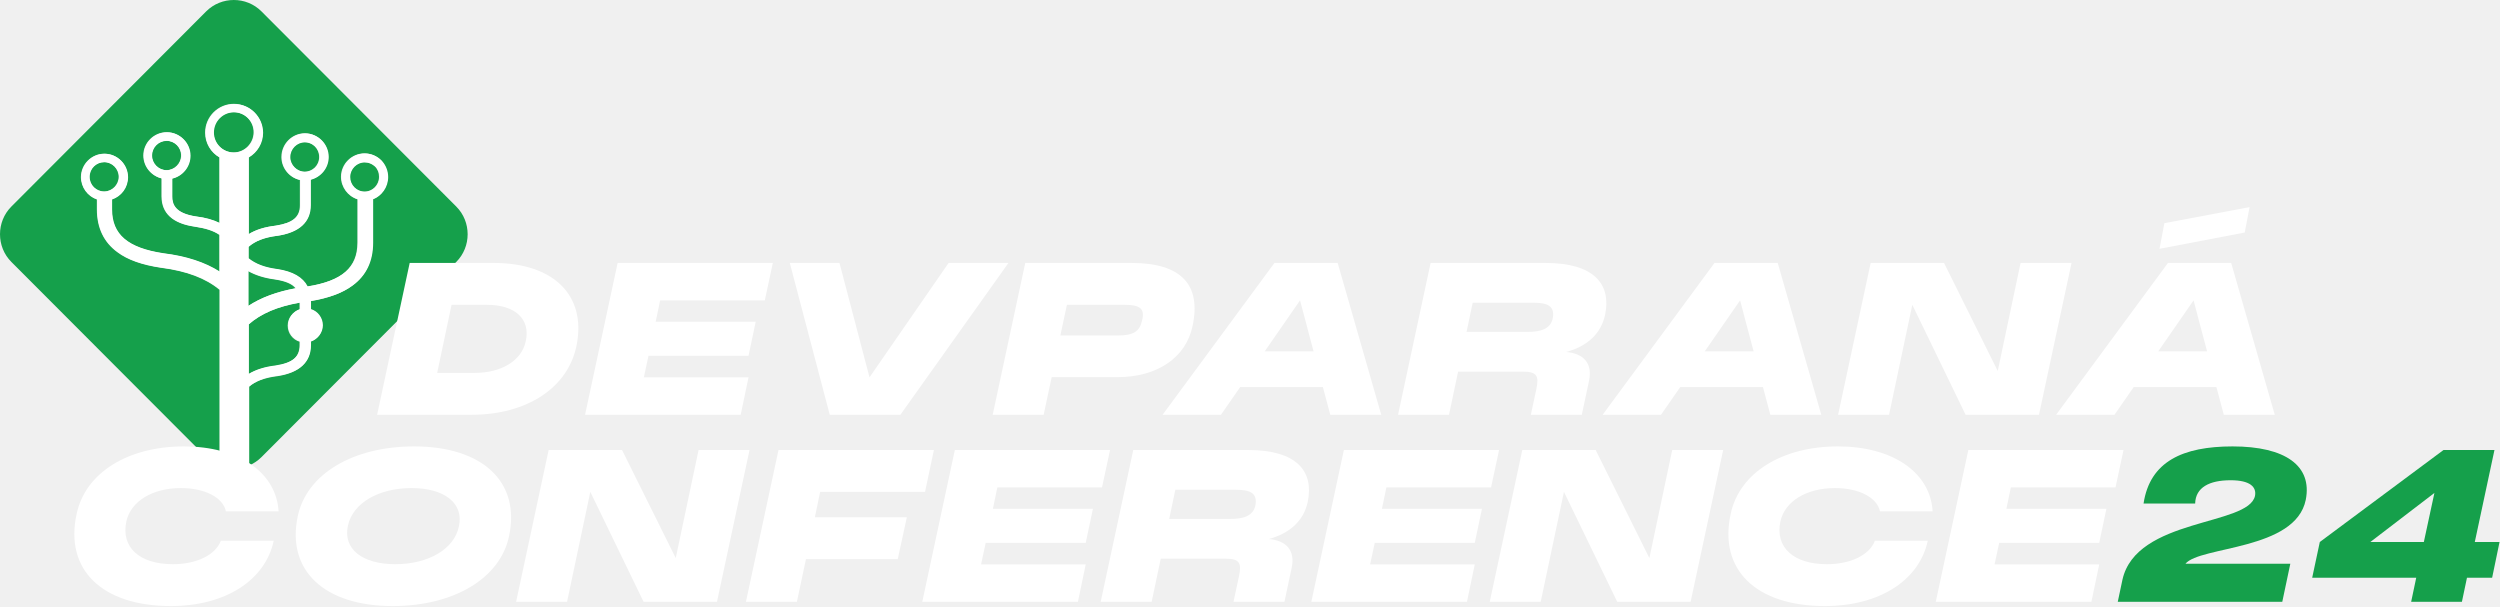
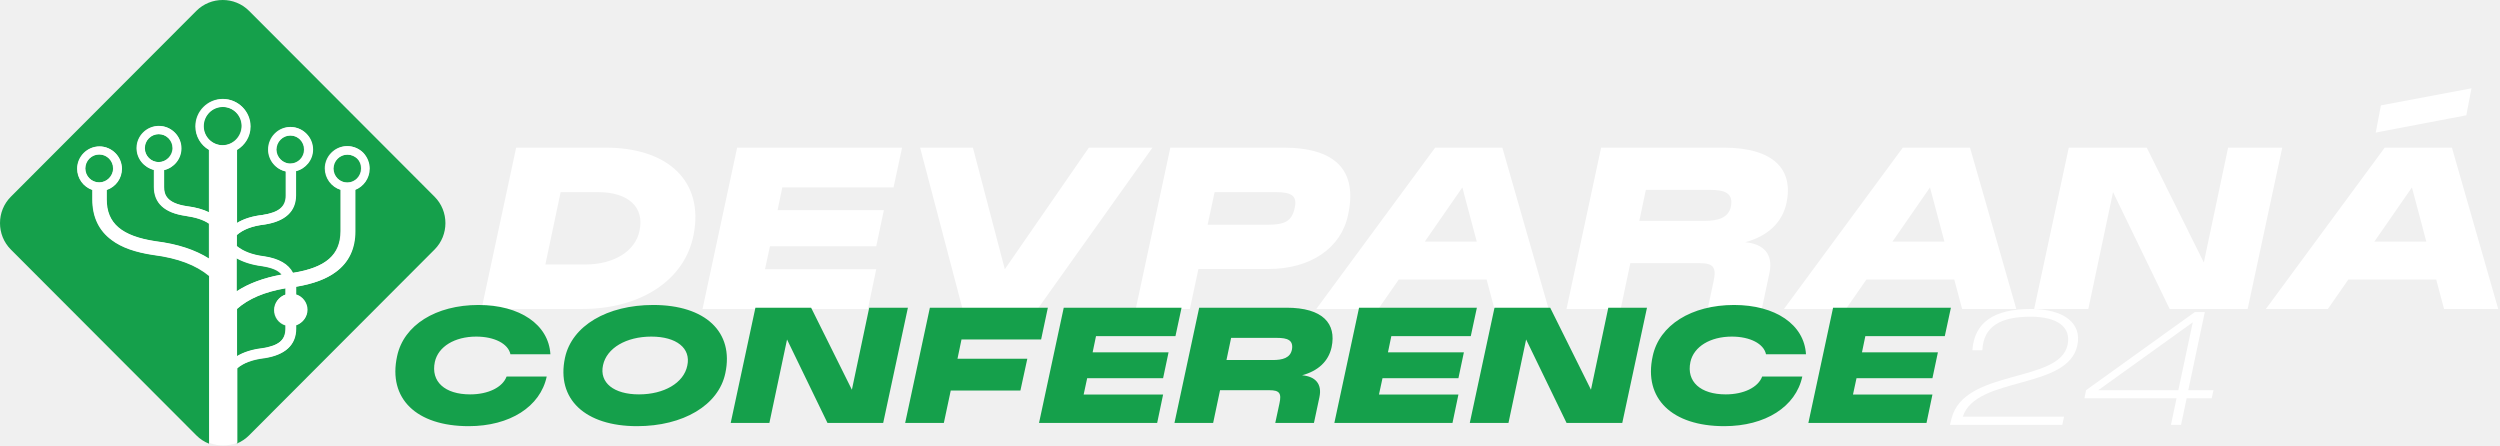
- <svg xmlns="http://www.w3.org/2000/svg" width="363" height="88" viewBox="0 0 363 88" fill="none">
-   <g clip-path="url(#clip0_27_210)">
-     <path fill-rule="evenodd" clip-rule="evenodd" d="M1.652 38.035L29.936 66.372C30.487 66.923 31.152 67.36 31.863 67.636V42.08C29.867 40.425 27.115 39.368 23.398 38.886H23.375C20.6 38.472 18.512 37.736 17.021 36.61C15.048 35.162 14.062 33.071 14.062 30.405V28.957C12.709 28.498 11.745 27.211 11.745 25.717C11.745 23.855 13.282 22.316 15.14 22.316C16.998 22.316 18.535 23.855 18.535 25.717C18.535 27.234 17.572 28.498 16.218 28.957V30.405C16.218 34.059 18.512 36.013 23.674 36.794C27.023 37.208 29.707 38.104 31.84 39.46V34.105C30.945 33.485 29.776 33.14 28.238 32.91C25.05 32.45 23.444 30.957 23.444 28.498V25.901C21.953 25.533 20.806 24.2 20.806 22.568C20.806 20.707 22.343 19.19 24.201 19.19C26.059 19.19 27.596 20.73 27.596 22.591C27.596 24.223 26.449 25.579 24.958 25.924V28.52C24.958 29.647 25.348 30.98 28.445 31.439C29.776 31.6 30.9 31.922 31.84 32.382V22.844C30.601 22.132 29.776 20.799 29.776 19.259C29.776 16.938 31.657 15.076 33.951 15.076C36.268 15.076 38.126 16.961 38.126 19.259C38.126 20.776 37.3 22.109 36.061 22.844V34.013C37.093 33.37 38.401 32.956 40.007 32.772C42.484 32.382 43.539 31.508 43.539 29.808V26.131C42.026 25.808 40.855 24.43 40.855 22.798C40.855 20.891 42.393 19.351 44.25 19.351C46.109 19.351 47.645 20.891 47.645 22.775C47.645 24.384 46.521 25.717 45.053 26.084V29.785C45.053 32.244 43.425 33.76 40.236 34.243H40.213C38.355 34.473 37.002 35.001 36.038 35.852V37.53C37.025 38.334 38.378 38.862 40.167 39.092H40.19C42.461 39.437 43.907 40.287 44.595 41.62C49.641 40.816 51.889 38.84 51.889 35.254V28.934C50.49 28.498 49.504 27.165 49.504 25.671C49.504 23.809 51.041 22.27 52.899 22.27C53.816 22.27 54.665 22.637 55.307 23.281C55.927 23.947 56.271 24.797 56.271 25.694C56.271 27.188 55.33 28.452 54.092 28.934V35.277C54.092 37.943 53.105 40.035 51.132 41.482C49.687 42.563 47.691 43.298 45.076 43.735V44.93C46.063 45.229 46.797 46.194 46.797 47.274C46.797 48.354 46.063 49.296 45.076 49.618V50.17C45.076 52.629 43.448 54.145 40.259 54.628H40.236C38.401 54.858 37.07 55.364 36.107 56.191V67.613C36.772 67.337 37.415 66.923 37.965 66.372L66.249 38.035C68.452 35.829 68.452 32.198 66.249 29.991L37.965 1.655C35.763 -0.552 32.139 -0.552 29.936 1.655L1.652 29.991C-0.551 32.198 -0.551 35.829 1.652 38.035ZM44.205 20.638C43.035 20.638 42.071 21.603 42.071 22.798C42.071 23.947 43.057 24.935 44.205 24.935C45.374 24.935 46.338 23.993 46.338 22.798C46.338 21.603 45.397 20.638 44.205 20.638ZM22.022 22.568C22.022 23.74 22.985 24.706 24.155 24.706C25.302 24.706 26.289 23.74 26.289 22.568C26.289 21.396 25.325 20.431 24.155 20.431C22.985 20.431 22.022 21.373 22.022 22.568ZM12.961 25.671C12.961 26.866 13.924 27.808 15.094 27.808C16.241 27.808 17.227 26.843 17.227 25.671C17.227 24.499 16.264 23.534 15.094 23.534C13.924 23.534 12.961 24.476 12.961 25.671ZM30.991 19.213C30.991 20.822 32.299 22.132 33.905 22.132C35.511 22.132 36.818 20.799 36.818 19.19C36.818 17.581 35.511 16.271 33.905 16.271C32.299 16.271 30.991 17.581 30.991 19.213ZM39.938 40.586C38.355 40.379 37.07 39.966 36.015 39.368V44.447C37.85 43.229 40.167 42.379 42.92 41.873C42.393 41.207 41.406 40.816 39.938 40.586ZM41.773 47.274C41.773 46.194 42.507 45.252 43.493 44.93V43.964C40.282 44.516 37.85 45.55 36.061 47.136V54.352C37.093 53.732 38.378 53.318 39.961 53.134C42.438 52.744 43.471 51.87 43.493 50.17V49.618C42.507 49.319 41.773 48.4 41.773 47.274ZM50.765 25.694C50.765 26.866 51.706 27.831 52.899 27.831C54.069 27.831 55.032 26.866 55.032 25.671C55.032 25.119 54.849 24.591 54.436 24.177C54.023 23.786 53.472 23.556 52.899 23.556C51.729 23.556 50.765 24.522 50.765 25.694Z" fill="#15A04B" />
-     <path d="M52.989 22.29C51.129 22.29 49.591 23.825 49.591 25.681C49.591 27.17 50.578 28.499 51.978 28.934V35.235C51.978 38.809 49.728 40.78 44.678 41.581C43.989 40.253 42.543 39.405 40.27 39.061H40.247C38.457 38.832 37.102 38.305 36.115 37.503V35.831C37.079 34.983 38.434 34.456 40.293 34.227H40.316C43.507 33.745 45.137 32.233 45.137 29.782V26.093C46.606 25.727 47.731 24.398 47.731 22.794C47.731 20.915 46.193 19.38 44.334 19.38C42.474 19.38 40.936 20.915 40.936 22.817C40.936 24.444 42.107 25.818 43.622 26.139V29.805C43.622 31.5 42.566 32.371 40.087 32.76C38.48 32.944 37.171 33.356 36.138 33.998V22.863C37.378 22.13 38.204 20.801 38.204 19.288C38.204 16.997 36.345 15.119 34.026 15.119C31.73 15.119 29.848 16.974 29.848 19.288C29.848 20.823 30.674 22.152 31.914 22.863V32.371C30.973 31.913 29.848 31.592 28.516 31.431C25.417 30.973 25.026 29.645 25.026 28.522V25.933C26.519 25.589 27.667 24.237 27.667 22.611C27.667 20.755 26.128 19.22 24.269 19.22C22.409 19.22 20.871 20.732 20.871 22.588C20.871 24.215 22.019 25.543 23.511 25.91V28.499C23.511 30.951 25.118 32.44 28.309 32.898C29.848 33.127 31.018 33.471 31.914 34.089V39.428C29.779 38.076 27.093 37.182 23.741 36.77C18.576 35.991 16.28 34.044 16.28 30.401V28.957C17.634 28.499 18.598 27.239 18.598 25.727C18.598 23.871 17.06 22.336 15.201 22.336C13.341 22.336 11.803 23.871 11.803 25.727C11.803 27.216 12.767 28.499 14.122 28.957V30.401C14.122 33.058 15.109 35.143 17.083 36.587C18.576 37.709 20.665 38.443 23.442 38.855H23.465C27.185 39.336 29.939 40.39 31.937 42.039V67.517C33.291 68.044 34.829 68.021 36.184 67.494V56.107C37.148 55.283 38.48 54.778 40.316 54.549H40.339C43.53 54.068 45.16 52.556 45.16 50.104V49.555C46.147 49.234 46.882 48.294 46.882 47.218C46.882 46.141 46.147 45.178 45.16 44.881V43.689C47.777 43.254 49.775 42.521 51.221 41.444C53.195 40.001 54.182 37.915 54.182 35.258V28.934C55.422 28.453 56.363 27.193 56.363 25.704C56.363 24.81 56.019 23.962 55.399 23.298C54.756 22.656 53.907 22.29 52.989 22.29ZM42.153 22.817C42.153 21.625 43.117 20.663 44.288 20.663C45.481 20.663 46.423 21.625 46.423 22.817C46.423 24.008 45.459 24.948 44.288 24.948C43.14 24.948 42.153 23.962 42.153 22.817ZM24.223 24.718C23.052 24.718 22.088 23.756 22.088 22.588C22.088 21.396 23.052 20.457 24.223 20.457C25.394 20.457 26.358 21.419 26.358 22.588C26.358 23.756 25.371 24.718 24.223 24.718ZM15.155 27.811C13.984 27.811 13.02 26.872 13.02 25.681C13.02 24.489 13.984 23.55 15.155 23.55C16.326 23.55 17.29 24.512 17.29 25.681C17.29 26.849 16.303 27.811 15.155 27.811ZM33.98 22.152C32.373 22.152 31.064 20.846 31.064 19.243C31.064 17.616 32.373 16.31 33.98 16.31C35.587 16.31 36.895 17.616 36.895 19.22C36.895 20.823 35.587 22.152 33.98 22.152ZM36.092 39.336C37.148 39.932 38.434 40.344 40.018 40.55C41.487 40.78 42.474 41.169 43.002 41.834C40.247 42.337 37.928 43.185 36.092 44.4V39.336ZM43.576 44.881C42.589 45.201 41.854 46.141 41.854 47.218C41.854 48.34 42.589 49.257 43.576 49.555V50.104C43.553 51.8 42.52 52.67 40.041 53.06C38.457 53.243 37.171 53.656 36.138 54.274V47.08C37.928 45.499 40.362 44.468 43.576 43.918V44.881ZM52.989 27.834C51.795 27.834 50.854 26.872 50.854 25.704C50.854 24.535 51.818 23.573 52.989 23.573C53.563 23.573 54.114 23.802 54.527 24.192C54.94 24.604 55.124 25.131 55.124 25.681C55.124 26.872 54.159 27.834 52.989 27.834Z" fill="white" />
-     <path d="M298.547 60.225L314.789 38.181H323.969L330.294 60.225H322.895L321.82 56.203H309.815L307.021 60.225H298.547ZM313.377 51.014H320.469L318.504 43.615L313.377 51.014ZM313.561 36.123L314.267 32.408L326.64 30.075L325.934 33.759L313.561 36.123Z" fill="white" />
-     <path d="M266.892 60.225L271.62 38.181H282.274L290.072 53.87L293.388 38.181H300.788L296.06 60.225H285.406L277.668 44.26L274.291 60.225H266.892Z" fill="white" />
-     <path d="M232.703 60.225L248.945 38.181H258.125L264.45 60.225H257.051L255.976 56.203H243.971L241.177 60.225H232.703ZM247.533 51.014H254.625L252.66 43.615L247.533 51.014Z" fill="white" />
-     <path d="M202.997 60.225L207.725 38.181H224.427C231.397 38.181 234.007 41.22 233.055 45.734C232.472 48.435 230.476 50.278 227.406 51.107C229.954 51.322 231.274 52.765 230.722 55.313L229.678 60.225H222.278L223.076 56.51C223.506 54.545 223.107 53.962 221.142 53.962H211.716L210.396 60.225H202.997ZM212.944 48.19H221.787C223.691 48.19 225.164 47.791 225.471 46.163C225.778 44.383 224.612 43.953 222.616 43.953H213.835L212.944 48.19Z" fill="white" />
-     <path d="M168.808 60.225L185.05 38.181H194.23L200.555 60.225H193.156L192.081 56.203H180.076L177.282 60.225H168.808ZM183.638 51.014H190.73L188.765 43.615L183.638 51.014Z" fill="white" />
-     <path d="M144.139 60.225L148.867 38.181H164.311C171.434 38.181 174.474 41.282 173.153 47.361C172.202 51.936 167.995 54.76 162.284 54.76H152.705L151.538 60.225H144.139ZM153.964 48.712H162.284C164.557 48.712 165.478 48.159 165.846 46.471C166.245 44.812 165.508 44.26 163.298 44.26H154.916L153.964 48.712Z" fill="white" />
-     <path d="M120.481 60.225L114.678 38.181H121.893L126.253 54.791L137.736 38.181H146.425L130.736 60.225H120.481Z" fill="white" />
-     <path d="M84.951 60.225L89.68 38.181H112.216L111.049 43.615H95.851L95.206 46.716H109.729L108.685 51.659H94.162L93.487 54.791H108.685L107.549 60.225H84.951Z" fill="white" />
-     <path d="M54.758 60.225L59.486 38.181H71.706C80.334 38.181 85.123 42.847 83.742 50.032C82.575 56.265 76.526 60.225 68.482 60.225H54.758ZM63.478 54.146H68.912C72.811 54.146 75.759 52.365 76.342 49.541C77.048 46.286 74.776 44.26 70.693 44.26H65.565L63.478 54.146Z" fill="white" />
-     <path d="M281.074 87.386L285.802 65.341H308.338L307.172 70.775H291.973L291.329 73.876H305.851L304.807 78.82H290.285L289.609 81.951H304.807L303.671 87.386H281.074Z" fill="white" />
-     <path d="M264.991 88C254.981 88 249.516 82.719 251.297 74.613C252.556 68.657 258.727 64.819 266.864 64.819C274.785 64.819 280.281 68.565 280.619 74.245H272.973C272.544 72.219 269.903 70.868 266.434 70.868C262.319 70.868 259.157 72.771 258.512 75.719C257.714 79.495 260.447 81.921 265.267 81.921C268.736 81.921 271.469 80.57 272.237 78.513H279.912C278.684 84.285 272.851 88 264.991 88Z" fill="white" />
-     <path d="M216.309 87.386L221.038 65.341H231.692L239.49 81.03L242.806 65.341H250.206L245.477 87.386H234.823L227.086 71.42L223.709 87.386H216.309Z" fill="white" />
-     <path d="M190.404 87.386L195.132 65.341H217.668L216.501 70.775H201.303L200.658 73.876H215.181L214.137 78.82H199.615L198.939 81.951H214.137L213.001 87.386H190.404Z" fill="white" />
-     <path d="M159.82 87.386L164.549 65.341H181.251C188.221 65.341 190.831 68.381 189.879 72.894C189.295 75.596 187.3 77.438 184.229 78.267C186.778 78.482 188.098 79.925 187.545 82.473L186.501 87.386H179.102L179.9 83.671C180.33 81.706 179.931 81.123 177.966 81.123H168.54L167.22 87.386H159.82ZM169.768 75.35H178.611C180.514 75.35 181.988 74.951 182.295 73.324C182.602 71.543 181.435 71.113 179.44 71.113H170.659L169.768 75.35Z" fill="white" />
-     <path d="M133.914 87.386L138.643 65.341H161.179L160.012 70.775H144.814L144.169 73.876H158.692L157.648 78.82H143.125L142.45 81.951H157.648L156.512 87.386H133.914Z" fill="white" />
-     <path d="M108.309 87.386L113.037 65.341H135.604L134.314 71.42H119.085L118.318 75.105H131.674L130.353 81.184H117.028L115.708 87.386H108.309Z" fill="white" />
-     <path d="M74.937 87.386L79.665 65.341H90.319L98.118 81.03L101.434 65.341H108.833L104.105 87.386H93.451L85.714 71.42L82.336 87.386H74.937Z" fill="white" />
-     <path d="M57.025 88C47.108 88 41.55 82.842 43.239 74.92C44.559 68.78 51.314 64.819 60.126 64.819C70.073 64.819 75.6 69.977 73.911 77.868C72.622 84.009 65.836 88 57.025 88ZM50.516 76.333C49.779 79.71 52.603 81.921 57.393 81.921C62.183 81.921 65.959 79.741 66.635 76.425C67.372 73.078 64.547 70.868 59.757 70.868C54.968 70.868 51.222 73.047 50.516 76.333Z" fill="white" />
-     <path d="M24.822 88C14.813 88 9.348 82.719 11.129 74.613C12.387 68.657 18.559 64.819 26.695 64.819C34.617 64.819 40.112 68.565 40.45 74.245H32.805C32.375 72.219 29.735 70.868 26.265 70.868C22.151 70.868 18.989 72.771 18.344 75.719C17.546 79.495 20.278 81.921 25.099 81.921C28.568 81.921 31.301 80.57 32.068 78.513H39.744C38.516 84.285 32.682 88 24.822 88Z" fill="white" />
-     <path d="M350.099 87.386L350.836 83.886H335.73L336.836 78.697L354.797 65.341H362.196L359.341 78.697H362.933L361.859 83.886H358.205L357.468 87.386H350.099ZM344.174 78.697H351.942L353.477 71.574L344.174 78.697Z" fill="#15A04B" />
-     <path d="M308.175 84.193C310.17 75.166 326.474 76.394 327.426 72.004C327.671 70.714 326.719 69.732 323.895 69.732C320.794 69.732 318.798 70.775 318.737 73.109H311.245C312.166 66.999 316.956 64.819 324.171 64.819C331.847 64.819 335.777 67.644 334.794 72.587C333.29 79.925 319.443 79.28 317.324 81.859H332.553L331.386 87.386H307.499L308.175 84.193Z" fill="#15A04B" />
+ <svg xmlns="http://www.w3.org/2000/svg" width="623" height="111" fill="none" viewBox="0 0 623 111">
+   <g clip-path="url(#a)">
+     <path fill="#15A04B" fill-rule="evenodd" d="M2.7 62.177 48.937 108.5a9.178 9.178 0 0 0 3.15 2.067V68.789c-3.262-2.705-7.762-4.433-13.837-5.222h-.038c-4.537-.676-7.95-1.878-10.387-3.72-3.225-2.366-4.838-5.785-4.838-10.142v-2.368A5.6 5.6 0 0 1 19.2 42.04c0-3.043 2.512-5.56 5.55-5.56s5.55 2.517 5.55 5.56a5.564 5.564 0 0 1-3.788 5.297v2.367c0 5.974 3.75 9.167 12.188 10.444 5.475.677 9.863 2.142 13.35 4.358v-8.753c-1.462-1.014-3.375-1.578-5.888-1.954-5.212-.751-7.837-3.193-7.837-7.213v-4.245c-2.437-.602-4.313-2.78-4.313-5.448 0-3.043 2.513-5.523 5.55-5.523 3.038 0 5.55 2.518 5.55 5.56a5.605 5.605 0 0 1-4.312 5.45v4.244c0 1.841.637 4.02 5.7 4.772 2.175.263 4.013.789 5.55 1.54V37.344a6.728 6.728 0 0 1-3.375-5.861 6.832 6.832 0 0 1 6.825-6.838c3.788 0 6.825 3.081 6.825 6.838 0 2.48-1.35 4.659-3.375 5.86v18.26c1.687-1.052 3.825-1.728 6.45-2.03 4.05-.638 5.775-2.066 5.775-4.846v-6.01c-2.475-.527-4.388-2.78-4.388-5.448 0-3.118 2.513-5.636 5.55-5.636 3.038 0 5.55 2.518 5.55 5.598 0 2.63-1.837 4.809-4.237 5.41v6.05c0 4.019-2.662 6.498-7.875 7.287h-.038c-3.037.376-5.25 1.24-6.824 2.63v2.743c1.612 1.315 3.825 2.178 6.75 2.554h.037c3.712.564 6.075 1.954 7.2 4.133 8.25-1.315 11.925-4.546 11.925-10.407V47.3c-2.288-.714-3.9-2.893-3.9-5.335 0-3.043 2.513-5.56 5.55-5.56 1.5 0 2.887.6 3.937 1.653 1.013 1.09 1.576 2.48 1.576 3.945 0 2.442-1.538 4.508-3.563 5.297v10.369c0 4.358-1.612 7.777-4.837 10.143-2.363 1.767-5.625 2.969-9.9 3.683v1.953c1.612.489 2.812 2.066 2.812 3.832s-1.2 3.306-2.812 3.832v.902c0 4.02-2.663 6.5-7.875 7.288h-.038c-3 .376-5.175 1.203-6.75 2.555v18.672a9.362 9.362 0 0 0 3.037-2.029L108.3 62.177c3.6-3.606 3.6-9.542 0-13.149L62.062 2.705c-3.6-3.607-9.524-3.607-13.125 0L2.7 49.028c-3.6 3.607-3.6 9.543 0 13.15Zm69.563-28.44c-1.913 0-3.488 1.578-3.488 3.532 0 1.878 1.612 3.494 3.488 3.494a3.484 3.484 0 0 0 3.487-3.494c0-1.954-1.538-3.532-3.487-3.532ZM36 36.893c0 1.916 1.575 3.494 3.488 3.494 1.874 0 3.487-1.578 3.487-3.494 0-1.916-1.575-3.494-3.487-3.494A3.484 3.484 0 0 0 36 36.893Zm-14.813 5.072a3.484 3.484 0 0 0 3.488 3.494c1.875 0 3.487-1.578 3.487-3.494 0-1.916-1.575-3.494-3.487-3.494a3.484 3.484 0 0 0-3.488 3.494Zm29.475-10.557c0 2.63 2.138 4.771 4.763 4.771S60.187 34 60.187 31.37a4.773 4.773 0 0 0-4.762-4.77c-2.625 0-4.763 2.14-4.763 4.808Zm14.625 34.94c-2.587-.339-4.687-1.015-6.412-1.992v8.303c3-1.99 6.788-3.381 11.288-4.208-.863-1.09-2.475-1.728-4.876-2.104Zm3 10.932c0-1.766 1.2-3.306 2.813-3.832V71.87c-5.25.902-9.225 2.593-12.15 5.184v11.797c1.687-1.014 3.788-1.69 6.375-1.99 4.05-.64 5.738-2.067 5.775-4.847v-.902a3.979 3.979 0 0 1-2.812-3.832Zm14.7-35.277a3.484 3.484 0 0 0 3.488 3.493c1.913 0 3.487-1.577 3.487-3.531 0-.902-.3-1.766-.975-2.442a3.673 3.673 0 0 0-2.512-1.015c-1.913 0-3.487 1.578-3.487 3.495Z" clip-rule="evenodd" />
+     <path fill="#fff" d="M86.622 36.438c-3.04 0-5.554 2.51-5.554 5.543 0 2.435 1.614 4.607 3.903 5.319v10.3c0 5.843-3.678 9.064-11.934 10.374-1.126-2.172-3.49-3.558-7.206-4.12h-.037c-2.928-.374-5.141-1.236-6.755-2.547v-2.734c1.576-1.385 3.79-2.247 6.83-2.621h.037c5.217-.787 7.881-3.259 7.881-7.266v-6.03c2.402-.6 4.24-2.772 4.24-5.394 0-3.071-2.513-5.58-5.553-5.58s-5.554 2.509-5.554 5.617c0 2.66 1.913 4.907 4.39 5.432v5.992c0 2.772-1.726 4.195-5.779 4.831-2.627.3-4.766.974-6.455 2.023V37.374c2.026-1.198 3.378-3.37 3.378-5.843a6.824 6.824 0 0 0-6.83-6.816c-3.754 0-6.831 3.034-6.831 6.816a6.704 6.704 0 0 0 3.378 5.843v15.544c-1.539-.75-3.378-1.274-5.555-1.536-5.066-.749-5.704-2.921-5.704-4.756v-4.233c2.44-.561 4.316-2.772 4.316-5.43 0-3.035-2.515-5.544-5.555-5.544-3.04 0-5.554 2.472-5.554 5.506 0 2.66 1.877 4.831 4.316 5.43v4.233c0 4.008 2.627 6.442 7.843 7.191 2.515.375 4.429.936 5.893 1.948v8.727c-3.49-2.21-7.882-3.671-13.36-4.345-8.445-1.273-12.198-4.457-12.198-10.412v-2.36a5.55 5.55 0 0 0 3.79-5.28c0-3.035-2.514-5.544-5.553-5.544-3.04 0-5.555 2.51-5.555 5.543a5.585 5.585 0 0 0 3.79 5.281v2.36c0 4.345 1.614 7.753 4.842 10.112 2.44 1.836 5.854 3.034 10.395 3.708h.038c6.08.787 10.583 2.51 13.848 5.206v41.65c2.214.861 4.729.823 6.943-.038V91.72c1.576-1.348 3.753-2.172 6.755-2.547h.038c5.216-.786 7.88-3.258 7.88-7.266v-.898c1.615-.525 2.816-2.06 2.816-3.821 0-1.76-1.201-3.333-2.815-3.82V71.42c4.278-.711 7.543-1.91 9.908-3.67 3.227-2.36 4.841-5.769 4.841-10.113V47.3c2.027-.787 3.565-2.847 3.565-5.281 0-1.461-.563-2.847-1.576-3.933a5.541 5.541 0 0 0-3.94-1.648Zm-17.714.861c0-1.947 1.577-3.52 3.49-3.52 1.952 0 3.491 1.573 3.491 3.52a3.48 3.48 0 0 1-3.49 3.484c-1.877 0-3.49-1.61-3.49-3.484Zm-29.31 3.109c-1.913 0-3.49-1.573-3.49-3.483a3.48 3.48 0 0 1 3.49-3.483c1.915 0 3.49 1.573 3.49 3.483 0 1.91-1.613 3.483-3.49 3.483Zm-14.824 5.056a3.48 3.48 0 0 1-3.49-3.483 3.48 3.48 0 0 1 3.49-3.483c1.914 0 3.49 1.573 3.49 3.483 0 1.91-1.613 3.483-3.49 3.483Zm30.774-9.25c-2.627 0-4.766-2.136-4.766-4.757 0-2.66 2.139-4.794 4.766-4.794 2.627 0 4.767 2.134 4.767 4.756 0 2.622-2.14 4.794-4.767 4.794Zm3.453 28.09c1.726.974 3.828 1.648 6.417 1.985 2.402.375 4.016 1.011 4.88 2.097-4.504.824-8.295 2.21-11.297 4.195v-8.277Zm12.234 9.064c-1.614.524-2.814 2.06-2.814 3.82 0 1.835 1.2 3.333 2.814 3.82v.9c-.037 2.77-1.726 4.194-5.78 4.83-2.589.3-4.69.975-6.38 1.986v-11.76c2.928-2.585 6.906-4.27 12.16-5.17v1.574Zm15.387-27.866a3.48 3.48 0 0 1-3.49-3.483c0-1.91 1.576-3.484 3.49-3.484.939 0 1.84.375 2.515 1.012.676.674.976 1.535.976 2.434 0 1.947-1.577 3.52-3.49 3.52ZM564.651 77l29.624-40.208h16.744L622.555 77h-13.496l-1.96-7.336h-21.896L580.107 77h-15.456Zm27.048-16.8h12.936l-3.584-13.496-9.352 13.496Zm.336-27.16 1.288-6.776 22.568-4.256-1.288 6.72-22.568 4.312ZM506.914 77l8.624-40.208h19.432l14.224 28.616 6.048-28.616h13.496L560.114 77h-19.432L526.57 47.88 520.41 77h-13.496Zm-62.357 0 29.624-40.208h16.744L502.461 77h-13.496l-1.96-7.336h-21.896L460.013 77h-15.456Zm27.048-16.8h12.936l-3.584-13.496-9.352 13.496ZM390.375 77l8.624-40.208h30.464c12.712 0 17.472 5.544 15.736 13.776-1.064 4.928-4.704 8.288-10.304 9.8 4.648.392 7.056 3.024 6.048 7.672L439.039 77h-13.496l1.456-6.776c.784-3.584.056-4.648-3.528-4.648h-17.192L403.871 77h-13.496Zm18.144-21.952h16.128c3.472 0 6.16-.728 6.72-3.696.56-3.248-1.568-4.032-5.208-4.032h-16.016l-1.624 7.728ZM328.018 77l29.624-40.208h16.744L385.922 77h-13.496l-1.96-7.336H348.57L343.474 77h-15.456Zm27.048-16.8h12.936l-3.584-13.496-9.352 13.496ZM283.023 77l8.624-40.208h28.168c12.992 0 18.536 5.656 16.128 16.744-1.736 8.344-9.408 13.496-19.824 13.496h-17.472L296.519 77h-13.496Zm17.92-21h15.176c4.144 0 5.824-1.008 6.496-4.088.728-3.024-.616-4.032-4.648-4.032h-15.288L300.943 56Zm-61.07 21-10.584-40.208h13.16l7.952 30.296 20.944-30.296h15.848L258.577 77h-18.704Zm-64.803 0 8.624-40.208h41.104l-2.128 9.912h-27.72l-1.176 5.656h26.488l-1.904 9.016H191.87l-1.232 5.712h27.72L216.286 77H175.07ZM120 77l8.624-40.208h22.288c15.736 0 24.472 8.512 21.952 21.616C170.736 69.776 159.704 77 145.032 77H120Zm15.904-11.088h9.912c7.112 0 12.488-3.248 13.552-8.4 1.288-5.936-2.856-9.632-10.304-9.632h-9.352l-3.808 18.032Z" />
+     <path fill="#15A04B" d="m450.644 105.4 6.16-28.72h29.36l-1.52 7.08h-19.8l-.84 4.04h18.92l-1.36 6.44h-18.92l-.88 4.08h19.8l-1.48 7.08h-29.44Zm-20.954.8c-13.04 0-20.16-6.88-17.84-17.44C413.49 81 421.53 76 432.13 76c10.32 0 17.48 4.88 17.92 12.28h-9.96c-.56-2.64-4-4.4-8.52-4.4-5.36 0-9.48 2.48-10.32 6.32-1.04 4.92 2.52 8.08 8.8 8.08 4.52 0 8.08-1.76 9.08-4.44h10c-1.6 7.52-9.2 12.36-19.44 12.36Zm-63.421-.8 6.16-28.72h13.88l10.16 20.44 4.32-20.44h9.64l-6.16 28.72h-13.88l-10.08-20.8-4.4 20.8h-9.64Zm-33.75 0 6.16-28.72h29.36l-1.52 7.08h-19.8l-.84 4.04h18.92l-1.36 6.44h-18.92l-.88 4.08h19.8l-1.48 7.08h-29.44Zm-39.844 0 6.16-28.72h21.76c9.08 0 12.48 3.96 11.24 9.84-.76 3.52-3.36 5.92-7.36 7 3.32.28 5.04 2.16 4.32 5.48l-1.36 6.4h-9.64l1.04-4.84c.56-2.56.04-3.32-2.52-3.32h-12.28l-1.72 8.16h-9.64Zm12.96-15.68h11.52c2.48 0 4.4-.52 4.8-2.64.4-2.32-1.12-2.88-3.72-2.88h-11.44l-1.16 5.52Zm-46.71 15.68 6.16-28.72h29.36l-1.52 7.08h-19.8l-.84 4.04h18.92l-1.36 6.44h-18.92l-.88 4.08h19.8l-1.48 7.08h-29.44Zm-33.36 0 6.16-28.72h29.4l-1.68 7.92h-19.84l-1 4.8h17.4l-1.72 7.92h-17.36l-1.72 8.08h-9.64Zm-43.476 0 6.16-28.72h13.88l10.16 20.44 4.32-20.44h9.64l-6.16 28.72h-13.88l-10.08-20.8-4.4 20.8h-9.64Zm-23.336.8c-12.92 0-20.16-6.72-17.96-17.04 1.72-8 10.52-13.16 22-13.16 12.96 0 20.16 6.72 17.96 17-1.68 8-10.52 13.2-22 13.2Zm-8.48-15.2c-.96 4.4 2.72 7.28 8.96 7.28s11.16-2.84 12.04-7.16c.96-4.36-2.72-7.24-8.96-7.24s-11.12 2.84-12.04 7.12ZM116.8 106.2c-13.04 0-20.16-6.88-17.84-17.44C100.6 81 108.64 76 119.24 76c10.32 0 17.48 4.88 17.92 12.28h-9.96c-.56-2.64-4-4.4-8.52-4.4-5.36 0-9.48 2.48-10.32 6.32-1.04 4.92 2.52 8.08 8.8 8.08 4.52 0 8.08-1.76 9.08-4.44h10c-1.6 7.52-9.2 12.36-19.44 12.36Z" />
+     <path fill="#fff" d="m540.999 105.88 1.4-6.64h-22.96l.4-2 27.12-19.48h2.48l-4.12 19.48h6.28l-.44 2h-6.24l-1.4 6.64h-2.52Zm-18.12-8.64h19.96l3.6-16.92-23.56 16.92Zm-36.559 7.08c3.08-12.48 26.88-8.76 28.92-18.36.96-4.48-2.6-7.04-9.2-7.04-7.48 0-11.76 2.36-12.04 8.36h-2.48C492 80.36 496.84 77 506.08 77c8.24 0 12.76 3.52 11.6 9.04-2.36 11.2-25.24 7.6-28.56 17.8h25.24l-.44 2.04h-28l.4-1.56Z" />
  </g>
  <defs>
-     <clipPath id="clip0_27_210">
-       <rect width="362.93" height="88" fill="white" />
+     <clipPath id="a">
+       <path fill="#fff" d="M0 0h623v111H0z" />
    </clipPath>
  </defs>
</svg>
